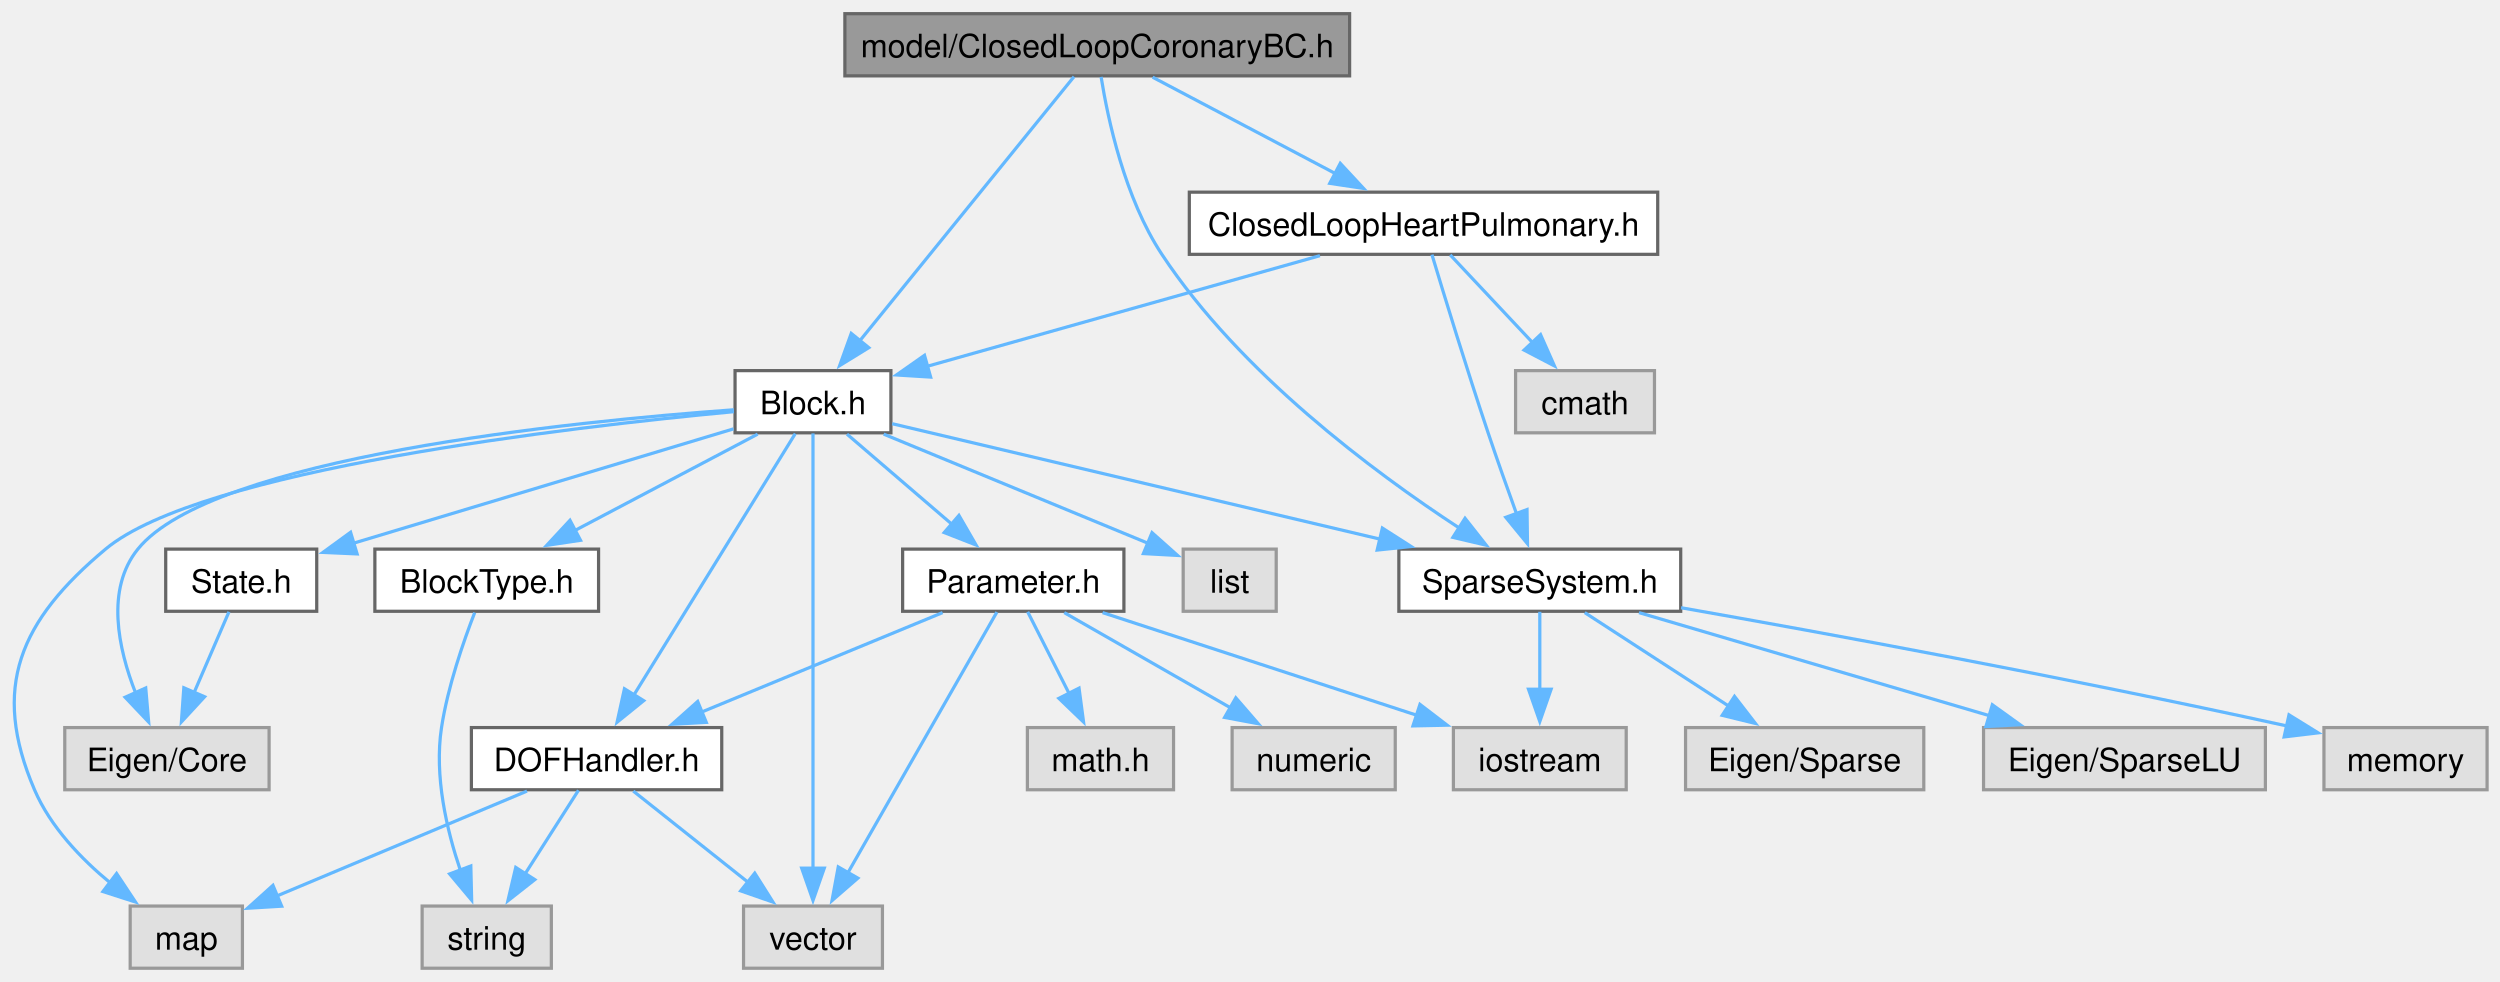
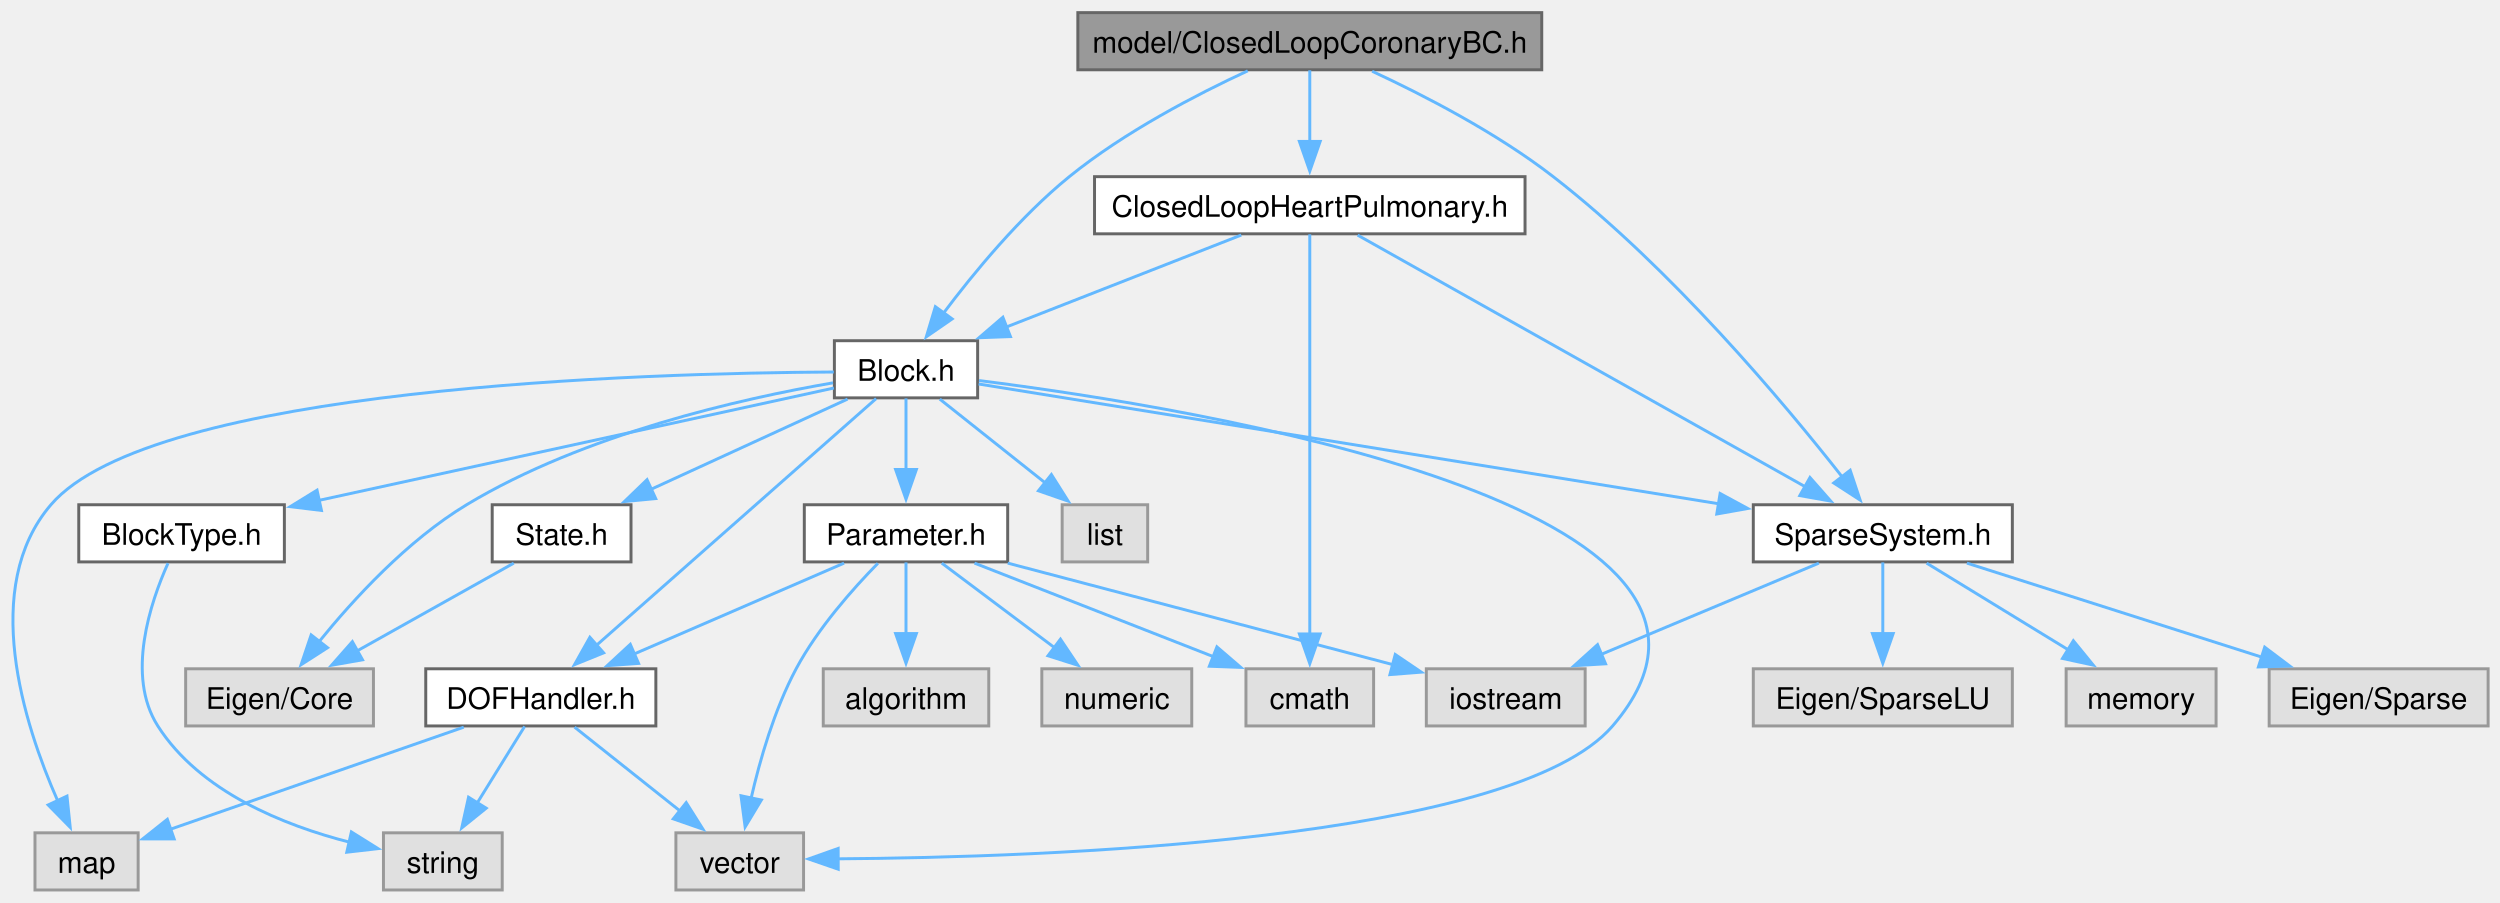
- <svg xmlns="http://www.w3.org/2000/svg" xmlns:xlink="http://www.w3.org/1999/xlink" width="774pt" height="304pt" viewBox="0.00 0.00 773.93 303.50">
+ <svg xmlns="http://www.w3.org/2000/svg" xmlns:xlink="http://www.w3.org/1999/xlink" width="842pt" height="304pt" viewBox="0.00 0.00 842.03 303.50">
  <g id="graph0" class="graph" transform="scale(1 1) rotate(0) translate(4 299.5)">
    <g id="Node000001" class="node">
      <g id="a_Node000001">
        <a xlink:title="model::ClosedLoopCoronaryBC source file">
-           <polygon fill="#999999" stroke="#666666" points="413.8,-295.5 257.55,-295.5 257.55,-276.25 413.8,-276.25 413.8,-295.5" />
-           <text text-anchor="middle" x="335.68" y="-282" font-family="Helvetica,sans-Serif" font-size="10.00">model/ClosedLoopCoronaryBC.h</text>
+           <polygon fill="#999999" stroke="#666666" points="515.28,-295.5 359.03,-295.5 359.03,-276.25 515.28,-276.25 515.28,-295.5" />
+           <text text-anchor="middle" x="437.15" y="-282" font-family="Helvetica,sans-Serif" font-size="10.00">model/ClosedLoopCoronaryBC.h</text>
        </a>
      </g>
    </g>
    <g id="Node000002" class="node">
      <g id="a_Node000002">
        <a xlink:href="_block_8h.html" target="_top" xlink:title="model::Block source file">
-           <polygon fill="white" stroke="#666666" points="271.8,-185 223.55,-185 223.55,-165.75 271.8,-165.75 271.8,-185" />
-           <text text-anchor="middle" x="247.68" y="-171.5" font-family="Helvetica,sans-Serif" font-size="10.00">Block.h</text>
+           <polygon fill="white" stroke="#666666" points="325.28,-185 277.03,-185 277.03,-165.75 325.28,-165.75 325.28,-185" />
+           <text text-anchor="middle" x="301.15" y="-171.5" font-family="Helvetica,sans-Serif" font-size="10.00">Block.h</text>
        </a>
      </g>
    </g>
    <g id="edge1_Node000001_Node000002" class="edge">
      <g id="a_edge1_Node000001_Node000002">
        <a xlink:title=" ">
-           <path fill="none" stroke="#63b8ff" d="M328.48,-276C314.04,-258.19 281.3,-217.83 262.23,-194.31" />
-           <polygon fill="#63b8ff" stroke="#63b8ff" points="264.95,-192.11 255.93,-186.55 259.52,-196.52 264.95,-192.11" />
-         </a>
-       </g>
-     </g>
-     <g id="Node000014" class="node">
-       <g id="a_Node000014">
+           <path fill="none" stroke="#63b8ff" d="M416.26,-275.9C399.12,-267.97 374.73,-255.32 356.15,-240.25 339.51,-226.74 323.91,-207.79 313.6,-194.04" />
+           <polygon fill="#63b8ff" stroke="#63b8ff" points="316.7,-192.34 307.99,-186.32 311.04,-196.46 316.7,-192.34" />
+         </a>
+       </g>
+     </g>
+     <g id="Node000015" class="node">
+       <g id="a_Node000015">
        <a xlink:href="_sparse_system_8h.html" target="_top" xlink:title="SparseSystem source file.">
-           <polygon fill="white" stroke="#666666" points="516.3,-129.75 429.05,-129.75 429.05,-110.5 516.3,-110.5 516.3,-129.75" />
-           <text text-anchor="middle" x="472.68" y="-116.25" font-family="Helvetica,sans-Serif" font-size="10.00">SparseSystem.h</text>
-         </a>
-       </g>
-     </g>
-     <g id="edge29_Node000001_Node000014" class="edge">
-       <g id="a_edge29_Node000001_Node000014">
-         <a xlink:title=" ">
-           <path fill="none" stroke="#63b8ff" d="M336.87,-275.94C338.95,-262.94 344.15,-238.45 355.68,-221 379.85,-184.41 421.15,-153.67 447.66,-136.33" />
-           <polygon fill="#63b8ff" stroke="#63b8ff" points="449.53,-139.29 456.09,-130.96 445.77,-133.38 449.53,-139.29" />
-         </a>
-       </g>
-     </g>
-     <g id="Node000019" class="node">
-       <g id="a_Node000019">
+           <polygon fill="white" stroke="#666666" points="673.78,-129.75 586.53,-129.75 586.53,-110.5 673.78,-110.5 673.78,-129.75" />
+           <text text-anchor="middle" x="630.15" y="-116.25" font-family="Helvetica,sans-Serif" font-size="10.00">SparseSystem.h</text>
+         </a>
+       </g>
+     </g>
+     <g id="edge30_Node000001_Node000015" class="edge">
+       <g id="a_edge30_Node000001_Node000015">
+         <a xlink:title=" ">
+           <path fill="none" stroke="#63b8ff" d="M458.15,-275.76C475.42,-267.74 500.07,-255.05 519.15,-240.25 558.81,-209.5 596.85,-164.11 616.44,-139.17" />
+           <polygon fill="#63b8ff" stroke="#63b8ff" points="619.16,-141.37 622.52,-131.32 613.63,-137.08 619.16,-141.37" />
+         </a>
+       </g>
+     </g>
+     <g id="Node000020" class="node">
+       <g id="a_Node000020">
        <a xlink:href="_closed_loop_heart_pulmonary_8h.html" target="_top" xlink:title="model::ClosedLoopHeartPulmonary source file">
-           <polygon fill="white" stroke="#666666" points="509.18,-240.25 364.18,-240.25 364.18,-221 509.18,-221 509.18,-240.25" />
-           <text text-anchor="middle" x="436.68" y="-226.75" font-family="Helvetica,sans-Serif" font-size="10.00">ClosedLoopHeartPulmonary.h</text>
-         </a>
-       </g>
-     </g>
-     <g id="edge25_Node000001_Node000019" class="edge">
-       <g id="a_edge25_Node000001_Node000019">
-         <a xlink:title=" ">
-           <path fill="none" stroke="#63b8ff" d="M352.81,-275.84C368.34,-267.66 391.48,-255.46 409.52,-245.94" />
-           <polygon fill="#63b8ff" stroke="#63b8ff" points="410.91,-249.17 418.12,-241.41 407.65,-242.98 410.91,-249.17" />
+           <polygon fill="white" stroke="#666666" points="509.65,-240.25 364.65,-240.25 364.65,-221 509.65,-221 509.65,-240.25" />
+           <text text-anchor="middle" x="437.15" y="-226.75" font-family="Helvetica,sans-Serif" font-size="10.00">ClosedLoopHeartPulmonary.h</text>
+         </a>
+       </g>
+     </g>
+     <g id="edge26_Node000001_Node000020" class="edge">
+       <g id="a_edge26_Node000001_Node000020">
+         <a xlink:title=" ">
+           <path fill="none" stroke="#63b8ff" d="M437.15,-276.08C437.15,-269.57 437.15,-260.42 437.15,-252.12" />
+           <polygon fill="#63b8ff" stroke="#63b8ff" points="440.65,-252.12 437.15,-242.12 433.65,-252.12 440.65,-252.12" />
        </a>
      </g>
    </g>
    <g id="Node000003" class="node">
      <g id="a_Node000003">
        <a xlink:title=" ">
-           <polygon fill="#e0e0e0" stroke="#999999" points="79.3,-74.5 16.05,-74.5 16.05,-55.25 79.3,-55.25 79.3,-74.5" />
-           <text text-anchor="middle" x="47.68" y="-61" font-family="Helvetica,sans-Serif" font-size="10.00">Eigen/Core</text>
+           <polygon fill="#e0e0e0" stroke="#999999" points="121.78,-74.5 58.53,-74.5 58.53,-55.25 121.78,-55.25 121.78,-74.5" />
+           <text text-anchor="middle" x="90.15" y="-61" font-family="Helvetica,sans-Serif" font-size="10.00">Eigen/Core</text>
        </a>
      </g>
    </g>
    <g id="edge2_Node000002_Node000003" class="edge">
      <g id="a_edge2_Node000002_Node000003">
        <a xlink:title=" ">
-           <path fill="none" stroke="#63b8ff" d="M223.16,-172.88C173.04,-169.27 61.67,-158.16 38.68,-129.75 28.66,-117.37 32.55,-99.04 37.99,-85.18" />
-           <polygon fill="#63b8ff" stroke="#63b8ff" points="41.11,-86.76 42.02,-76.21 34.73,-83.89 41.11,-86.76" />
+           <path fill="none" stroke="#63b8ff" d="M276.57,-170.81C245.9,-165.54 192.68,-153.58 153.15,-129.75 133.21,-117.73 115.07,-97.96 103.44,-83.6" />
+           <polygon fill="#63b8ff" stroke="#63b8ff" points="106.32,-81.6 97.41,-75.87 100.8,-85.91 106.32,-81.6" />
        </a>
      </g>
    </g>
    <g id="Node000004" class="node">
      <g id="a_Node000004">
        <a xlink:title=" ">
-           <polygon fill="#e0e0e0" stroke="#999999" points="391.08,-129.75 362.28,-129.75 362.28,-110.5 391.08,-110.5 391.08,-129.75" />
-           <text text-anchor="middle" x="376.68" y="-116.25" font-family="Helvetica,sans-Serif" font-size="10.00">list</text>
+           <polygon fill="#e0e0e0" stroke="#999999" points="382.55,-129.75 353.75,-129.75 353.75,-110.5 382.55,-110.5 382.55,-129.75" />
+           <text text-anchor="middle" x="368.15" y="-116.25" font-family="Helvetica,sans-Serif" font-size="10.00">list</text>
        </a>
      </g>
    </g>
    <g id="edge3_Node000002_Node000004" class="edge">
      <g id="a_edge3_Node000002_Node000004">
        <a xlink:title=" ">
-           <path fill="none" stroke="#63b8ff" d="M269.56,-165.34C292.28,-155.97 327.75,-141.32 351.58,-131.48" />
-           <polygon fill="#63b8ff" stroke="#63b8ff" points="352.63,-134.84 360.54,-127.79 349.96,-128.37 352.63,-134.84" />
+           <path fill="none" stroke="#63b8ff" d="M312.52,-165.34C322.2,-157.65 336.35,-146.4 347.96,-137.18" />
+           <polygon fill="#63b8ff" stroke="#63b8ff" points="350.12,-139.93 355.77,-130.97 345.76,-134.45 350.12,-139.93" />
        </a>
      </g>
    </g>
    <g id="Node000005" class="node">
      <g id="a_Node000005">
        <a xlink:title=" ">
-           <polygon fill="#e0e0e0" stroke="#999999" points="71.05,-19.25 36.3,-19.25 36.3,0 71.05,0 71.05,-19.25" />
-           <text text-anchor="middle" x="53.68" y="-5.75" font-family="Helvetica,sans-Serif" font-size="10.00">map</text>
+           <polygon fill="#e0e0e0" stroke="#999999" points="42.53,-19.25 7.78,-19.25 7.78,0 42.53,0 42.53,-19.25" />
+           <text text-anchor="middle" x="25.15" y="-5.75" font-family="Helvetica,sans-Serif" font-size="10.00">map</text>
        </a>
      </g>
    </g>
    <g id="edge4_Node000002_Node000005" class="edge">
      <g id="a_edge4_Node000002_Node000005">
        <a xlink:title=" ">
-           <path fill="none" stroke="#63b8ff" d="M223.2,-172.3C172.46,-167.54 58.07,-154.33 28.68,-129.75 2.19,-107.6 -6.94,-86.97 6.68,-55.25 11.61,-43.77 21.1,-33.86 30.27,-26.31" />
-           <polygon fill="#63b8ff" stroke="#63b8ff" points="32.09,-29.32 37.95,-20.49 27.86,-23.74 32.09,-29.32" />
+           <path fill="none" stroke="#63b8ff" d="M276.83,-174.46C213.69,-174.13 47.15,-169.42 13.15,-129.75 -10.66,-101.97 3.95,-56.06 15.4,-30.1" />
+           <polygon fill="#63b8ff" stroke="#63b8ff" points="18.56,-31.62 19.65,-21.08 12.22,-28.64 18.56,-31.62" />
        </a>
      </g>
    </g>
    <g id="Node000006" class="node">
      <g id="a_Node000006">
        <a xlink:title=" ">
-           <polygon fill="#e0e0e0" stroke="#999999" points="269.18,-19.25 226.18,-19.25 226.18,0 269.18,0 269.18,-19.25" />
-           <text text-anchor="middle" x="247.68" y="-5.75" font-family="Helvetica,sans-Serif" font-size="10.00">vector</text>
+           <polygon fill="#e0e0e0" stroke="#999999" points="266.65,-19.25 223.65,-19.25 223.65,0 266.65,0 266.65,-19.25" />
+           <text text-anchor="middle" x="245.15" y="-5.75" font-family="Helvetica,sans-Serif" font-size="10.00">vector</text>
        </a>
      </g>
    </g>
    <g id="edge5_Node000002_Node000006" class="edge">
      <g id="a_edge5_Node000002_Node000006">
        <a xlink:title=" ">
-           <path fill="none" stroke="#63b8ff" d="M247.68,-165.57C247.68,-140.25 247.68,-66.75 247.68,-30.84" />
-           <polygon fill="#63b8ff" stroke="#63b8ff" points="251.18,-30.99 247.68,-20.99 244.18,-30.99 251.18,-30.99" />
+           <path fill="none" stroke="#63b8ff" d="M325.74,-171.58C398.37,-162.4 602.93,-129.44 539.15,-55.25 505.75,-16.39 347.36,-10.96 277.91,-10.49" />
+           <polygon fill="#63b8ff" stroke="#63b8ff" points="278.32,-6.99 268.31,-10.45 278.3,-13.99 278.32,-6.99" />
        </a>
      </g>
    </g>
    <g id="Node000007" class="node">
      <g id="a_Node000007">
        <a xlink:href="_block_type_8h.html" target="_top" xlink:title="Specifies the types of blocks and their parameters.">
-           <polygon fill="white" stroke="#666666" points="181.3,-129.75 112.05,-129.75 112.05,-110.5 181.3,-110.5 181.3,-129.75" />
-           <text text-anchor="middle" x="146.68" y="-116.25" font-family="Helvetica,sans-Serif" font-size="10.00">BlockType.h</text>
+           <polygon fill="white" stroke="#666666" points="91.78,-129.75 22.53,-129.75 22.53,-110.5 91.78,-110.5 91.78,-129.75" />
+           <text text-anchor="middle" x="57.15" y="-116.25" font-family="Helvetica,sans-Serif" font-size="10.00">BlockType.h</text>
        </a>
      </g>
    </g>
    <g id="edge6_Node000002_Node000007" class="edge">
      <g id="a_edge6_Node000002_Node000007">
        <a xlink:title=" ">
-           <path fill="none" stroke="#63b8ff" d="M230.55,-165.34C215.02,-157.16 191.88,-144.96 173.84,-135.44" />
-           <polygon fill="#63b8ff" stroke="#63b8ff" points="175.71,-132.48 165.24,-130.91 172.45,-138.67 175.71,-132.48" />
+           <path fill="none" stroke="#63b8ff" d="M276.86,-169.07C236.52,-160.27 155.04,-142.49 103.44,-131.23" />
+           <polygon fill="#63b8ff" stroke="#63b8ff" points="104.27,-127.83 93.75,-129.11 102.78,-134.66 104.27,-127.83" />
        </a>
      </g>
    </g>
    <g id="Node000009" class="node">
      <g id="a_Node000009">
        <a xlink:href="_d_o_f_handler_8h.html" target="_top" xlink:title="model::DOFHandler source file">
-           <polygon fill="white" stroke="#666666" points="219.43,-74.5 141.93,-74.5 141.93,-55.25 219.43,-55.25 219.43,-74.5" />
-           <text text-anchor="middle" x="180.68" y="-61" font-family="Helvetica,sans-Serif" font-size="10.00">DOFHandler.h</text>
+           <polygon fill="white" stroke="#666666" points="216.9,-74.5 139.4,-74.5 139.4,-55.25 216.9,-55.25 216.9,-74.5" />
+           <text text-anchor="middle" x="178.15" y="-61" font-family="Helvetica,sans-Serif" font-size="10.00">DOFHandler.h</text>
        </a>
      </g>
    </g>
    <g id="edge8_Node000002_Node000009" class="edge">
      <g id="a_edge8_Node000002_Node000009">
        <a xlink:title=" ">
-           <path fill="none" stroke="#63b8ff" d="M242.2,-165.5C231.3,-147.85 206.72,-108.05 192.15,-84.45" />
-           <polygon fill="#63b8ff" stroke="#63b8ff" points="195.27,-82.83 187.03,-76.16 189.31,-86.51 195.27,-82.83" />
+           <path fill="none" stroke="#63b8ff" d="M291.09,-165.5C270.45,-147.3 223.09,-105.52 196.73,-82.26" />
+           <polygon fill="#63b8ff" stroke="#63b8ff" points="199.31,-79.87 189.49,-75.88 194.68,-85.12 199.31,-79.87" />
        </a>
      </g>
    </g>
    <g id="Node000010" class="node">
      <g id="a_Node000010">
        <a xlink:href="_parameter_8h.html" target="_top" xlink:title="model::Parameter source file">
-           <polygon fill="white" stroke="#666666" points="343.93,-129.75 275.43,-129.75 275.43,-110.5 343.93,-110.5 343.93,-129.75" />
-           <text text-anchor="middle" x="309.68" y="-116.25" font-family="Helvetica,sans-Serif" font-size="10.00">Parameter.h</text>
+           <polygon fill="white" stroke="#666666" points="335.4,-129.75 266.9,-129.75 266.9,-110.5 335.4,-110.5 335.4,-129.75" />
+           <text text-anchor="middle" x="301.15" y="-116.25" font-family="Helvetica,sans-Serif" font-size="10.00">Parameter.h</text>
        </a>
      </g>
    </g>
    <g id="edge12_Node000002_Node000010" class="edge">
      <g id="a_edge12_Node000002_Node000010">
        <a xlink:title=" ">
-           <path fill="none" stroke="#63b8ff" d="M258.2,-165.34C267.07,-157.72 279.99,-146.62 290.67,-137.45" />
-           <polygon fill="#63b8ff" stroke="#63b8ff" points="292.86,-140.18 298.17,-131.01 288.3,-134.87 292.86,-140.18" />
-         </a>
-       </g>
-     </g>
-     <g id="edge18_Node000002_Node000014" class="edge">
-       <g id="a_edge18_Node000002_Node000014">
-         <a xlink:title=" ">
-           <path fill="none" stroke="#63b8ff" d="M272.19,-168.57C308.28,-160.03 376.49,-143.89 423.24,-132.83" />
-           <polygon fill="#63b8ff" stroke="#63b8ff" points="423.94,-136.26 432.86,-130.55 422.33,-129.45 423.94,-136.26" />
+           <path fill="none" stroke="#63b8ff" d="M301.15,-165.58C301.15,-159.07 301.15,-149.92 301.15,-141.62" />
+           <polygon fill="#63b8ff" stroke="#63b8ff" points="304.65,-141.62 301.15,-131.62 297.65,-141.62 304.65,-141.62" />
+         </a>
+       </g>
+     </g>
+     <g id="edge19_Node000002_Node000015" class="edge">
+       <g id="a_edge19_Node000002_Node000015">
+         <a xlink:title=" ">
+           <path fill="none" stroke="#63b8ff" d="M325.61,-170.42C378.05,-161.93 502.43,-141.8 574.97,-130.06" />
+           <polygon fill="#63b8ff" stroke="#63b8ff" points="575.35,-133.54 584.66,-128.49 574.23,-126.63 575.35,-133.54" />
+         </a>
+       </g>
+     </g>
+     <g id="Node000019" class="node">
+       <g id="a_Node000019">
+         <a xlink:href="_state_8h.html" target="_top" xlink:title="State source file.">
+           <polygon fill="white" stroke="#666666" points="208.53,-129.75 161.78,-129.75 161.78,-110.5 208.53,-110.5 208.53,-129.75" />
+           <text text-anchor="middle" x="185.15" y="-116.25" font-family="Helvetica,sans-Serif" font-size="10.00">State.h</text>
+         </a>
+       </g>
+     </g>
+     <g id="edge24_Node000002_Node000019" class="edge">
+       <g id="a_edge24_Node000002_Node000019">
+         <a xlink:title=" ">
+           <path fill="none" stroke="#63b8ff" d="M281.47,-165.34C263.31,-157 236.07,-144.5 215.18,-134.91" />
+           <polygon fill="#63b8ff" stroke="#63b8ff" points="216.85,-131.83 206.3,-130.83 213.93,-138.19 216.85,-131.83" />
+         </a>
+       </g>
+     </g>
+     <g id="Node000008" class="node">
+       <g id="a_Node000008">
+         <a xlink:title=" ">
+           <polygon fill="#e0e0e0" stroke="#999999" points="165.15,-19.25 125.15,-19.25 125.15,0 165.15,0 165.15,-19.25" />
+           <text text-anchor="middle" x="145.15" y="-5.75" font-family="Helvetica,sans-Serif" font-size="10.00">string</text>
+         </a>
+       </g>
+     </g>
+     <g id="edge7_Node000007_Node000008" class="edge">
+       <g id="a_edge7_Node000007_Node000008">
+         <a xlink:title=" ">
+           <path fill="none" stroke="#63b8ff" d="M52.59,-110.06C46.68,-96.9 38.33,-72.21 49.15,-55.25 63.29,-33.08 91.61,-21.75 113.84,-16.07" />
+           <polygon fill="#63b8ff" stroke="#63b8ff" points="114.35,-19.55 123.33,-13.93 112.8,-12.72 114.35,-19.55" />
+         </a>
+       </g>
+     </g>
+     <g id="edge9_Node000009_Node000005" class="edge">
+       <g id="a_edge9_Node000009_Node000005">
+         <a xlink:title=" ">
+           <path fill="none" stroke="#63b8ff" d="M152.2,-54.84C124.77,-45.3 81.66,-30.29 53.4,-20.46" />
+           <polygon fill="#63b8ff" stroke="#63b8ff" points="54.66,-17.19 44.07,-17.21 52.36,-23.8 54.66,-17.19" />
+         </a>
+       </g>
+     </g>
+     <g id="edge11_Node000009_Node000006" class="edge">
+       <g id="a_edge11_Node000009_Node000006">
+         <a xlink:title=" ">
+           <path fill="none" stroke="#63b8ff" d="M189.52,-54.84C199.2,-47.15 213.35,-35.9 224.96,-26.68" />
+           <polygon fill="#63b8ff" stroke="#63b8ff" points="227.12,-29.43 232.77,-20.47 222.76,-23.95 227.12,-29.43" />
+         </a>
+       </g>
+     </g>
+     <g id="edge10_Node000009_Node000008" class="edge">
+       <g id="a_edge10_Node000009_Node000008">
+         <a xlink:title=" ">
+           <path fill="none" stroke="#63b8ff" d="M172.7,-55.08C168.38,-48.11 162.19,-38.12 156.77,-29.37" />
+           <polygon fill="#63b8ff" stroke="#63b8ff" points="159.76,-27.55 151.52,-20.9 153.81,-31.24 159.76,-27.55" />
+         </a>
+       </g>
+     </g>
+     <g id="edge17_Node000010_Node000006" class="edge">
+       <g id="a_edge17_Node000010_Node000006">
+         <a xlink:title=" ">
+           <path fill="none" stroke="#63b8ff" d="M291.69,-110.03C283.36,-101.54 271.46,-88.17 264.15,-74.5 256.8,-60.74 251.92,-43.74 248.95,-30.74" />
+           <polygon fill="#63b8ff" stroke="#63b8ff" points="252.43,-30.3 246.97,-21.22 245.58,-31.73 252.43,-30.3" />
+         </a>
+       </g>
+     </g>
+     <g id="edge18_Node000010_Node000009" class="edge">
+       <g id="a_edge18_Node000010_Node000009">
+         <a xlink:title=" ">
+           <path fill="none" stroke="#63b8ff" d="M280.29,-110.09C260.85,-101.68 231.61,-89.02 209.39,-79.4" />
+           <polygon fill="#63b8ff" stroke="#63b8ff" points="211.08,-76.31 200.51,-75.55 208.29,-82.74 211.08,-76.31" />
+         </a>
+       </g>
+     </g>
+     <g id="Node000011" class="node">
+       <g id="a_Node000011">
+         <a xlink:title=" ">
+           <polygon fill="#e0e0e0" stroke="#999999" points="329.03,-74.5 273.28,-74.5 273.28,-55.25 329.03,-55.25 329.03,-74.5" />
+           <text text-anchor="middle" x="301.15" y="-61" font-family="Helvetica,sans-Serif" font-size="10.00">algorithm</text>
+         </a>
+       </g>
+     </g>
+     <g id="edge13_Node000010_Node000011" class="edge">
+       <g id="a_edge13_Node000010_Node000011">
+         <a xlink:title=" ">
+           <path fill="none" stroke="#63b8ff" d="M301.15,-110.33C301.15,-103.82 301.15,-94.67 301.15,-86.37" />
+           <polygon fill="#63b8ff" stroke="#63b8ff" points="304.65,-86.37 301.15,-76.37 297.65,-86.37 304.65,-86.37" />
+         </a>
+       </g>
+     </g>
+     <g id="Node000012" class="node">
+       <g id="a_Node000012">
+         <a xlink:title=" ">
+           <polygon fill="#e0e0e0" stroke="#999999" points="458.65,-74.5 415.65,-74.5 415.65,-55.25 458.65,-55.25 458.65,-74.5" />
+           <text text-anchor="middle" x="437.15" y="-61" font-family="Helvetica,sans-Serif" font-size="10.00">cmath</text>
+         </a>
+       </g>
+     </g>
+     <g id="edge14_Node000010_Node000012" class="edge">
+       <g id="a_edge14_Node000010_Node000012">
+         <a xlink:title=" ">
+           <path fill="none" stroke="#63b8ff" d="M324.22,-110.09C346.3,-101.45 379.83,-88.32 404.62,-78.61" />
+           <polygon fill="#63b8ff" stroke="#63b8ff" points="405.87,-81.88 413.91,-74.97 403.32,-75.36 405.87,-81.88" />
+         </a>
+       </g>
+     </g>
+     <g id="Node000013" class="node">
+       <g id="a_Node000013">
+         <a xlink:title=" ">
+           <polygon fill="#e0e0e0" stroke="#999999" points="529.9,-74.5 476.4,-74.5 476.4,-55.25 529.9,-55.25 529.9,-74.5" />
+           <text text-anchor="middle" x="503.15" y="-61" font-family="Helvetica,sans-Serif" font-size="10.00">iostream</text>
+         </a>
+       </g>
+     </g>
+     <g id="edge15_Node000010_Node000013" class="edge">
+       <g id="a_edge15_Node000010_Node000013">
+         <a xlink:title=" ">
+           <path fill="none" stroke="#63b8ff" d="M335.42,-110.09C371.43,-100.6 427.92,-85.71 465.24,-75.87" />
+           <polygon fill="#63b8ff" stroke="#63b8ff" points="465.93,-79.31 474.7,-73.37 464.14,-72.54 465.93,-79.31" />
+         </a>
+       </g>
+     </g>
+     <g id="Node000014" class="node">
+       <g id="a_Node000014">
+         <a xlink:title=" ">
+           <polygon fill="#e0e0e0" stroke="#999999" points="397.4,-74.5 346.9,-74.5 346.9,-55.25 397.4,-55.25 397.4,-74.5" />
+           <text text-anchor="middle" x="372.15" y="-61" font-family="Helvetica,sans-Serif" font-size="10.00">numeric</text>
+         </a>
+       </g>
+     </g>
+     <g id="edge16_Node000010_Node000014" class="edge">
+       <g id="a_edge16_Node000010_Node000014">
+         <a xlink:title=" ">
+           <path fill="none" stroke="#63b8ff" d="M313.2,-110.09C323.56,-102.32 338.75,-90.92 351.12,-81.65" />
+           <polygon fill="#63b8ff" stroke="#63b8ff" points="353.17,-84.48 359.07,-75.68 348.97,-78.88 353.17,-84.48" />
+         </a>
+       </g>
+     </g>
+     <g id="edge22_Node000015_Node000013" class="edge">
+       <g id="a_edge22_Node000015_Node000013">
+         <a xlink:title=" ">
+           <path fill="none" stroke="#63b8ff" d="M608.61,-110.09C588.54,-101.68 558.35,-89.02 535.41,-79.4" />
+           <polygon fill="#63b8ff" stroke="#63b8ff" points="536.77,-76.18 526.2,-75.54 534.07,-82.63 536.77,-76.18" />
+         </a>
+       </g>
+     </g>
+     <g id="Node000016" class="node">
+       <g id="a_Node000016">
+         <a xlink:title=" ">
+           <polygon fill="#e0e0e0" stroke="#999999" points="834.03,-74.5 760.28,-74.5 760.28,-55.25 834.03,-55.25 834.03,-74.5" />
+           <text text-anchor="middle" x="797.15" y="-61" font-family="Helvetica,sans-Serif" font-size="10.00">Eigen/Sparse</text>
+         </a>
+       </g>
+     </g>
+     <g id="edge20_Node000015_Node000016" class="edge">
+       <g id="a_edge20_Node000015_Node000016">
+         <a xlink:title=" ">
+           <path fill="none" stroke="#63b8ff" d="M658.48,-110.09C685.83,-101.37 727.48,-88.09 757.99,-78.36" />
+           <polygon fill="#63b8ff" stroke="#63b8ff" points="758.78,-81.78 767.24,-75.41 756.65,-75.12 758.78,-81.78" />
+         </a>
+       </g>
+     </g>
+     <g id="Node000017" class="node">
+       <g id="a_Node000017">
+         <a xlink:title=" ">
+           <polygon fill="#e0e0e0" stroke="#999999" points="673.78,-74.5 586.53,-74.5 586.53,-55.25 673.78,-55.25 673.78,-74.5" />
+           <text text-anchor="middle" x="630.15" y="-61" font-family="Helvetica,sans-Serif" font-size="10.00">Eigen/SparseLU</text>
+         </a>
+       </g>
+     </g>
+     <g id="edge21_Node000015_Node000017" class="edge">
+       <g id="a_edge21_Node000015_Node000017">
+         <a xlink:title=" ">
+           <path fill="none" stroke="#63b8ff" d="M630.15,-110.33C630.15,-103.82 630.15,-94.67 630.15,-86.37" />
+           <polygon fill="#63b8ff" stroke="#63b8ff" points="633.65,-86.37 630.15,-76.37 626.65,-86.37 633.65,-86.37" />
        </a>
      </g>
    </g>
    <g id="Node000018" class="node">
      <g id="a_Node000018">
-         <a xlink:href="_state_8h.html" target="_top" xlink:title="State source file.">
-           <polygon fill="white" stroke="#666666" points="94.05,-129.75 47.3,-129.75 47.3,-110.5 94.05,-110.5 94.05,-129.75" />
-           <text text-anchor="middle" x="70.68" y="-116.25" font-family="Helvetica,sans-Serif" font-size="10.00">State.h</text>
-         </a>
-       </g>
-     </g>
-     <g id="edge23_Node000002_Node000018" class="edge">
-       <g id="a_edge23_Node000002_Node000018">
-         <a xlink:title=" ">
-           <path fill="none" stroke="#63b8ff" d="M223.07,-166.97C192.52,-157.78 140.21,-142.04 105.54,-131.61" />
-           <polygon fill="#63b8ff" stroke="#63b8ff" points="106.55,-128.26 95.97,-128.73 104.53,-134.96 106.55,-128.26" />
-         </a>
-       </g>
-     </g>
-     <g id="Node000008" class="node">
-       <g id="a_Node000008">
-         <a xlink:title=" ">
-           <polygon fill="#e0e0e0" stroke="#999999" points="166.68,-19.25 126.68,-19.25 126.68,0 166.68,0 166.68,-19.25" />
-           <text text-anchor="middle" x="146.68" y="-5.75" font-family="Helvetica,sans-Serif" font-size="10.00">string</text>
-         </a>
-       </g>
-     </g>
-     <g id="edge7_Node000007_Node000008" class="edge">
-       <g id="a_edge7_Node000007_Node000008">
-         <a xlink:title=" ">
-           <path fill="none" stroke="#63b8ff" d="M142.95,-110.09C139.5,-101.21 134.62,-87.18 132.68,-74.5 130.39,-59.53 134.28,-42.82 138.54,-30.25" />
-           <polygon fill="#63b8ff" stroke="#63b8ff" points="141.75,-31.66 142.01,-21.07 135.2,-29.19 141.75,-31.66" />
-         </a>
-       </g>
-     </g>
-     <g id="edge9_Node000009_Node000005" class="edge">
-       <g id="a_edge9_Node000009_Node000005">
-         <a xlink:title=" ">
-           <path fill="none" stroke="#63b8ff" d="M159.14,-54.84C137.85,-45.92 105.18,-32.22 81.85,-22.43" />
-           <polygon fill="#63b8ff" stroke="#63b8ff" points="83.2,-19.21 72.63,-18.57 80.5,-25.66 83.2,-19.21" />
-         </a>
-       </g>
-     </g>
-     <g id="edge11_Node000009_Node000006" class="edge">
-       <g id="a_edge11_Node000009_Node000006">
-         <a xlink:title=" ">
-           <path fill="none" stroke="#63b8ff" d="M192.05,-54.84C201.73,-47.15 215.88,-35.9 227.49,-26.68" />
-           <polygon fill="#63b8ff" stroke="#63b8ff" points="229.65,-29.43 235.3,-20.47 225.29,-23.95 229.65,-29.43" />
-         </a>
-       </g>
-     </g>
-     <g id="edge10_Node000009_Node000008" class="edge">
-       <g id="a_edge10_Node000009_Node000008">
-         <a xlink:title=" ">
-           <path fill="none" stroke="#63b8ff" d="M175.07,-55.08C170.56,-48.03 164.09,-37.9 158.47,-29.08" />
-           <polygon fill="#63b8ff" stroke="#63b8ff" points="161.56,-27.43 153.23,-20.88 155.66,-31.2 161.56,-27.43" />
-         </a>
-       </g>
-     </g>
-     <g id="edge16_Node000010_Node000006" class="edge">
-       <g id="a_edge16_Node000010_Node000006">
-         <a xlink:title=" ">
-           <path fill="none" stroke="#63b8ff" d="M304.61,-110.25C294.57,-92.68 271.99,-53.16 258.47,-29.52" />
-           <polygon fill="#63b8ff" stroke="#63b8ff" points="261.57,-27.89 253.57,-20.94 255.5,-31.36 261.57,-27.89" />
-         </a>
-       </g>
-     </g>
-     <g id="edge17_Node000010_Node000009" class="edge">
-       <g id="a_edge17_Node000010_Node000009">
-         <a xlink:title=" ">
-           <path fill="none" stroke="#63b8ff" d="M287.8,-110.09C267.32,-101.64 236.47,-88.9 213.12,-79.27" />
-           <polygon fill="#63b8ff" stroke="#63b8ff" points="214.65,-76.11 204.07,-75.53 211.98,-82.58 214.65,-76.11" />
-         </a>
-       </g>
-     </g>
-     <g id="Node000011" class="node">
-       <g id="a_Node000011">
-         <a xlink:title=" ">
-           <polygon fill="#e0e0e0" stroke="#999999" points="359.3,-74.5 314.05,-74.5 314.05,-55.25 359.3,-55.25 359.3,-74.5" />
-           <text text-anchor="middle" x="336.68" y="-61" font-family="Helvetica,sans-Serif" font-size="10.00">math.h</text>
-         </a>
-       </g>
-     </g>
-     <g id="edge13_Node000010_Node000011" class="edge">
-       <g id="a_edge13_Node000010_Node000011">
-         <a xlink:title=" ">
-           <path fill="none" stroke="#63b8ff" d="M314.14,-110.33C317.63,-103.44 322.63,-93.59 327.03,-84.91" />
-           <polygon fill="#63b8ff" stroke="#63b8ff" points="330.04,-86.71 331.44,-76.21 323.8,-83.55 330.04,-86.71" />
-         </a>
-       </g>
-     </g>
-     <g id="Node000012" class="node">
-       <g id="a_Node000012">
-         <a xlink:title=" ">
-           <polygon fill="#e0e0e0" stroke="#999999" points="499.43,-74.5 445.93,-74.5 445.93,-55.25 499.43,-55.25 499.43,-74.5" />
-           <text text-anchor="middle" x="472.68" y="-61" font-family="Helvetica,sans-Serif" font-size="10.00">iostream</text>
-         </a>
-       </g>
-     </g>
-     <g id="edge14_Node000010_Node000012" class="edge">
-       <g id="a_edge14_Node000010_Node000012">
-         <a xlink:title=" ">
-           <path fill="none" stroke="#63b8ff" d="M337.33,-110.09C364.07,-101.36 404.81,-88.05 434.6,-78.31" />
-           <polygon fill="#63b8ff" stroke="#63b8ff" points="435.58,-81.68 444,-75.24 433.41,-75.02 435.58,-81.68" />
-         </a>
-       </g>
-     </g>
-     <g id="Node000013" class="node">
-       <g id="a_Node000013">
-         <a xlink:title=" ">
-           <polygon fill="#e0e0e0" stroke="#999999" points="427.93,-74.5 377.43,-74.5 377.43,-55.25 427.93,-55.25 427.93,-74.5" />
-           <text text-anchor="middle" x="402.68" y="-61" font-family="Helvetica,sans-Serif" font-size="10.00">numeric</text>
-         </a>
-       </g>
-     </g>
-     <g id="edge15_Node000010_Node000013" class="edge">
-       <g id="a_edge15_Node000010_Node000013">
-         <a xlink:title=" ">
-           <path fill="none" stroke="#63b8ff" d="M325.46,-110.09C339.62,-101.98 360.66,-89.93 377.21,-80.46" />
-           <polygon fill="#63b8ff" stroke="#63b8ff" points="378.57,-83.71 385.51,-75.7 375.1,-77.64 378.57,-83.71" />
-         </a>
-       </g>
-     </g>
-     <g id="edge21_Node000014_Node000012" class="edge">
-       <g id="a_edge21_Node000014_Node000012">
-         <a xlink:title=" ">
-           <path fill="none" stroke="#63b8ff" d="M472.68,-110.33C472.68,-103.82 472.68,-94.67 472.68,-86.37" />
-           <polygon fill="#63b8ff" stroke="#63b8ff" points="476.18,-86.37 472.68,-76.37 469.18,-86.37 476.18,-86.37" />
-         </a>
-       </g>
-     </g>
-     <g id="Node000015" class="node">
-       <g id="a_Node000015">
-         <a xlink:title=" ">
-           <polygon fill="#e0e0e0" stroke="#999999" points="591.55,-74.5 517.8,-74.5 517.8,-55.25 591.55,-55.25 591.55,-74.5" />
-           <text text-anchor="middle" x="554.68" y="-61" font-family="Helvetica,sans-Serif" font-size="10.00">Eigen/Sparse</text>
-         </a>
-       </g>
-     </g>
-     <g id="edge19_Node000014_Node000015" class="edge">
-       <g id="a_edge19_Node000014_Node000015">
-         <a xlink:title=" ">
-           <path fill="none" stroke="#63b8ff" d="M486.59,-110.09C498.84,-102.14 516.93,-90.39 531.39,-81" />
-           <polygon fill="#63b8ff" stroke="#63b8ff" points="532.95,-84.16 539.43,-75.78 529.14,-78.29 532.95,-84.16" />
-         </a>
-       </g>
-     </g>
-     <g id="Node000016" class="node">
-       <g id="a_Node000016">
-         <a xlink:title=" ">
-           <polygon fill="#e0e0e0" stroke="#999999" points="697.3,-74.5 610.05,-74.5 610.05,-55.25 697.3,-55.25 697.3,-74.5" />
-           <text text-anchor="middle" x="653.68" y="-61" font-family="Helvetica,sans-Serif" font-size="10.00">Eigen/SparseLU</text>
-         </a>
-       </g>
-     </g>
-     <g id="edge20_Node000014_Node000016" class="edge">
-       <g id="a_edge20_Node000014_Node000016">
-         <a xlink:title=" ">
-           <path fill="none" stroke="#63b8ff" d="M503.38,-110.09C533.29,-101.29 578.96,-87.86 612.1,-78.11" />
-           <polygon fill="#63b8ff" stroke="#63b8ff" points="612.77,-81.56 621.37,-75.38 610.79,-74.84 612.77,-81.56" />
-         </a>
-       </g>
-     </g>
-     <g id="Node000017" class="node">
-       <g id="a_Node000017">
-         <a xlink:title=" ">
-           <polygon fill="#e0e0e0" stroke="#999999" points="765.93,-74.5 715.43,-74.5 715.43,-55.25 765.93,-55.25 765.93,-74.5" />
-           <text text-anchor="middle" x="740.68" y="-61" font-family="Helvetica,sans-Serif" font-size="10.00">memory</text>
-         </a>
-       </g>
-     </g>
-     <g id="edge22_Node000014_Node000017" class="edge">
-       <g id="a_edge22_Node000014_Node000017">
-         <a xlink:title=" ">
-           <path fill="none" stroke="#63b8ff" d="M516.4,-111.6C561.23,-103.7 633.21,-90.52 704.18,-74.95" />
-           <polygon fill="#63b8ff" stroke="#63b8ff" points="704.61,-78.44 713.62,-72.87 703.1,-71.61 704.61,-78.44" />
-         </a>
-       </g>
-     </g>
-     <g id="edge24_Node000018_Node000003" class="edge">
-       <g id="a_edge24_Node000018_Node000003">
-         <a xlink:title=" ">
-           <path fill="none" stroke="#63b8ff" d="M66.88,-110.33C63.94,-103.51 59.74,-93.81 56.03,-85.2" />
-           <polygon fill="#63b8ff" stroke="#63b8ff" points="59.34,-84.04 52.16,-76.25 52.91,-86.82 59.34,-84.04" />
-         </a>
-       </g>
-     </g>
-     <g id="edge26_Node000019_Node000002" class="edge">
-       <g id="a_edge26_Node000019_Node000002">
-         <a xlink:title=" ">
-           <path fill="none" stroke="#63b8ff" d="M404.62,-220.59C370.79,-211.06 317.63,-196.08 282.72,-186.25" />
-           <polygon fill="#63b8ff" stroke="#63b8ff" points="284.1,-183 273.52,-183.66 282.2,-189.74 284.1,-183" />
-         </a>
-       </g>
-     </g>
-     <g id="edge27_Node000019_Node000014" class="edge">
-       <g id="a_edge27_Node000019_Node000014">
-         <a xlink:title=" ">
-           <path fill="none" stroke="#63b8ff" d="M439.29,-220.91C443,-208.58 450.1,-185.36 456.68,-165.75 459.46,-157.46 462.69,-148.36 465.52,-140.56" />
-           <polygon fill="#63b8ff" stroke="#63b8ff" points="468.72,-141.99 468.87,-131.4 462.15,-139.59 468.72,-141.99" />
-         </a>
-       </g>
-     </g>
-     <g id="Node000020" class="node">
-       <g id="a_Node000020">
-         <a xlink:title=" ">
-           <polygon fill="#e0e0e0" stroke="#999999" points="508.18,-185 465.18,-185 465.18,-165.75 508.18,-165.75 508.18,-185" />
-           <text text-anchor="middle" x="486.68" y="-171.5" font-family="Helvetica,sans-Serif" font-size="10.00">cmath</text>
-         </a>
-       </g>
-     </g>
-     <g id="edge28_Node000019_Node000020" class="edge">
-       <g id="a_edge28_Node000019_Node000020">
-         <a xlink:title=" ">
-           <path fill="none" stroke="#63b8ff" d="M444.94,-220.83C451.84,-213.48 461.9,-202.76 470.42,-193.69" />
-           <polygon fill="#63b8ff" stroke="#63b8ff" points="472.91,-196.15 477.21,-186.46 467.81,-191.36 472.91,-196.15" />
+         <a xlink:title=" ">
+           <polygon fill="#e0e0e0" stroke="#999999" points="742.4,-74.5 691.9,-74.5 691.9,-55.25 742.4,-55.25 742.4,-74.5" />
+           <text text-anchor="middle" x="717.15" y="-61" font-family="Helvetica,sans-Serif" font-size="10.00">memory</text>
+         </a>
+       </g>
+     </g>
+     <g id="edge23_Node000015_Node000018" class="edge">
+       <g id="a_edge23_Node000015_Node000018">
+         <a xlink:title=" ">
+           <path fill="none" stroke="#63b8ff" d="M644.91,-110.09C658.03,-102.06 677.47,-90.16 692.88,-80.73" />
+           <polygon fill="#63b8ff" stroke="#63b8ff" points="694.33,-83.95 701.03,-75.74 690.67,-77.98 694.33,-83.95" />
+         </a>
+       </g>
+     </g>
+     <g id="edge25_Node000019_Node000003" class="edge">
+       <g id="a_edge25_Node000019_Node000003">
+         <a xlink:title=" ">
+           <path fill="none" stroke="#63b8ff" d="M169.04,-110.09C154.57,-101.98 133.07,-89.93 116.17,-80.46" />
+           <polygon fill="#63b8ff" stroke="#63b8ff" points="118.1,-77.53 107.67,-75.69 114.68,-83.64 118.1,-77.53" />
+         </a>
+       </g>
+     </g>
+     <g id="edge27_Node000020_Node000002" class="edge">
+       <g id="a_edge27_Node000020_Node000002">
+         <a xlink:title=" ">
+           <path fill="none" stroke="#63b8ff" d="M414.08,-220.59C392.39,-212.1 359.67,-199.29 335.02,-189.64" />
+           <polygon fill="#63b8ff" stroke="#63b8ff" points="336.33,-186.39 325.74,-186 333.78,-192.91 336.33,-186.39" />
+         </a>
+       </g>
+     </g>
+     <g id="edge29_Node000020_Node000012" class="edge">
+       <g id="a_edge29_Node000020_Node000012">
+         <a xlink:title=" ">
+           <path fill="none" stroke="#63b8ff" d="M437.15,-220.82C437.15,-195.5 437.15,-122 437.15,-86.09" />
+           <polygon fill="#63b8ff" stroke="#63b8ff" points="440.65,-86.24 437.15,-76.24 433.65,-86.24 440.65,-86.24" />
+         </a>
+       </g>
+     </g>
+     <g id="edge28_Node000020_Node000015" class="edge">
+       <g id="a_edge28_Node000020_Node000015">
+         <a xlink:title=" ">
+           <path fill="none" stroke="#63b8ff" d="M453.27,-220.56C486.62,-201.81 563.45,-158.62 603.99,-135.83" />
+           <polygon fill="#63b8ff" stroke="#63b8ff" points="605.62,-138.93 612.62,-130.98 602.19,-132.83 605.62,-138.93" />
        </a>
      </g>
    </g>
  </g>
</svg>
